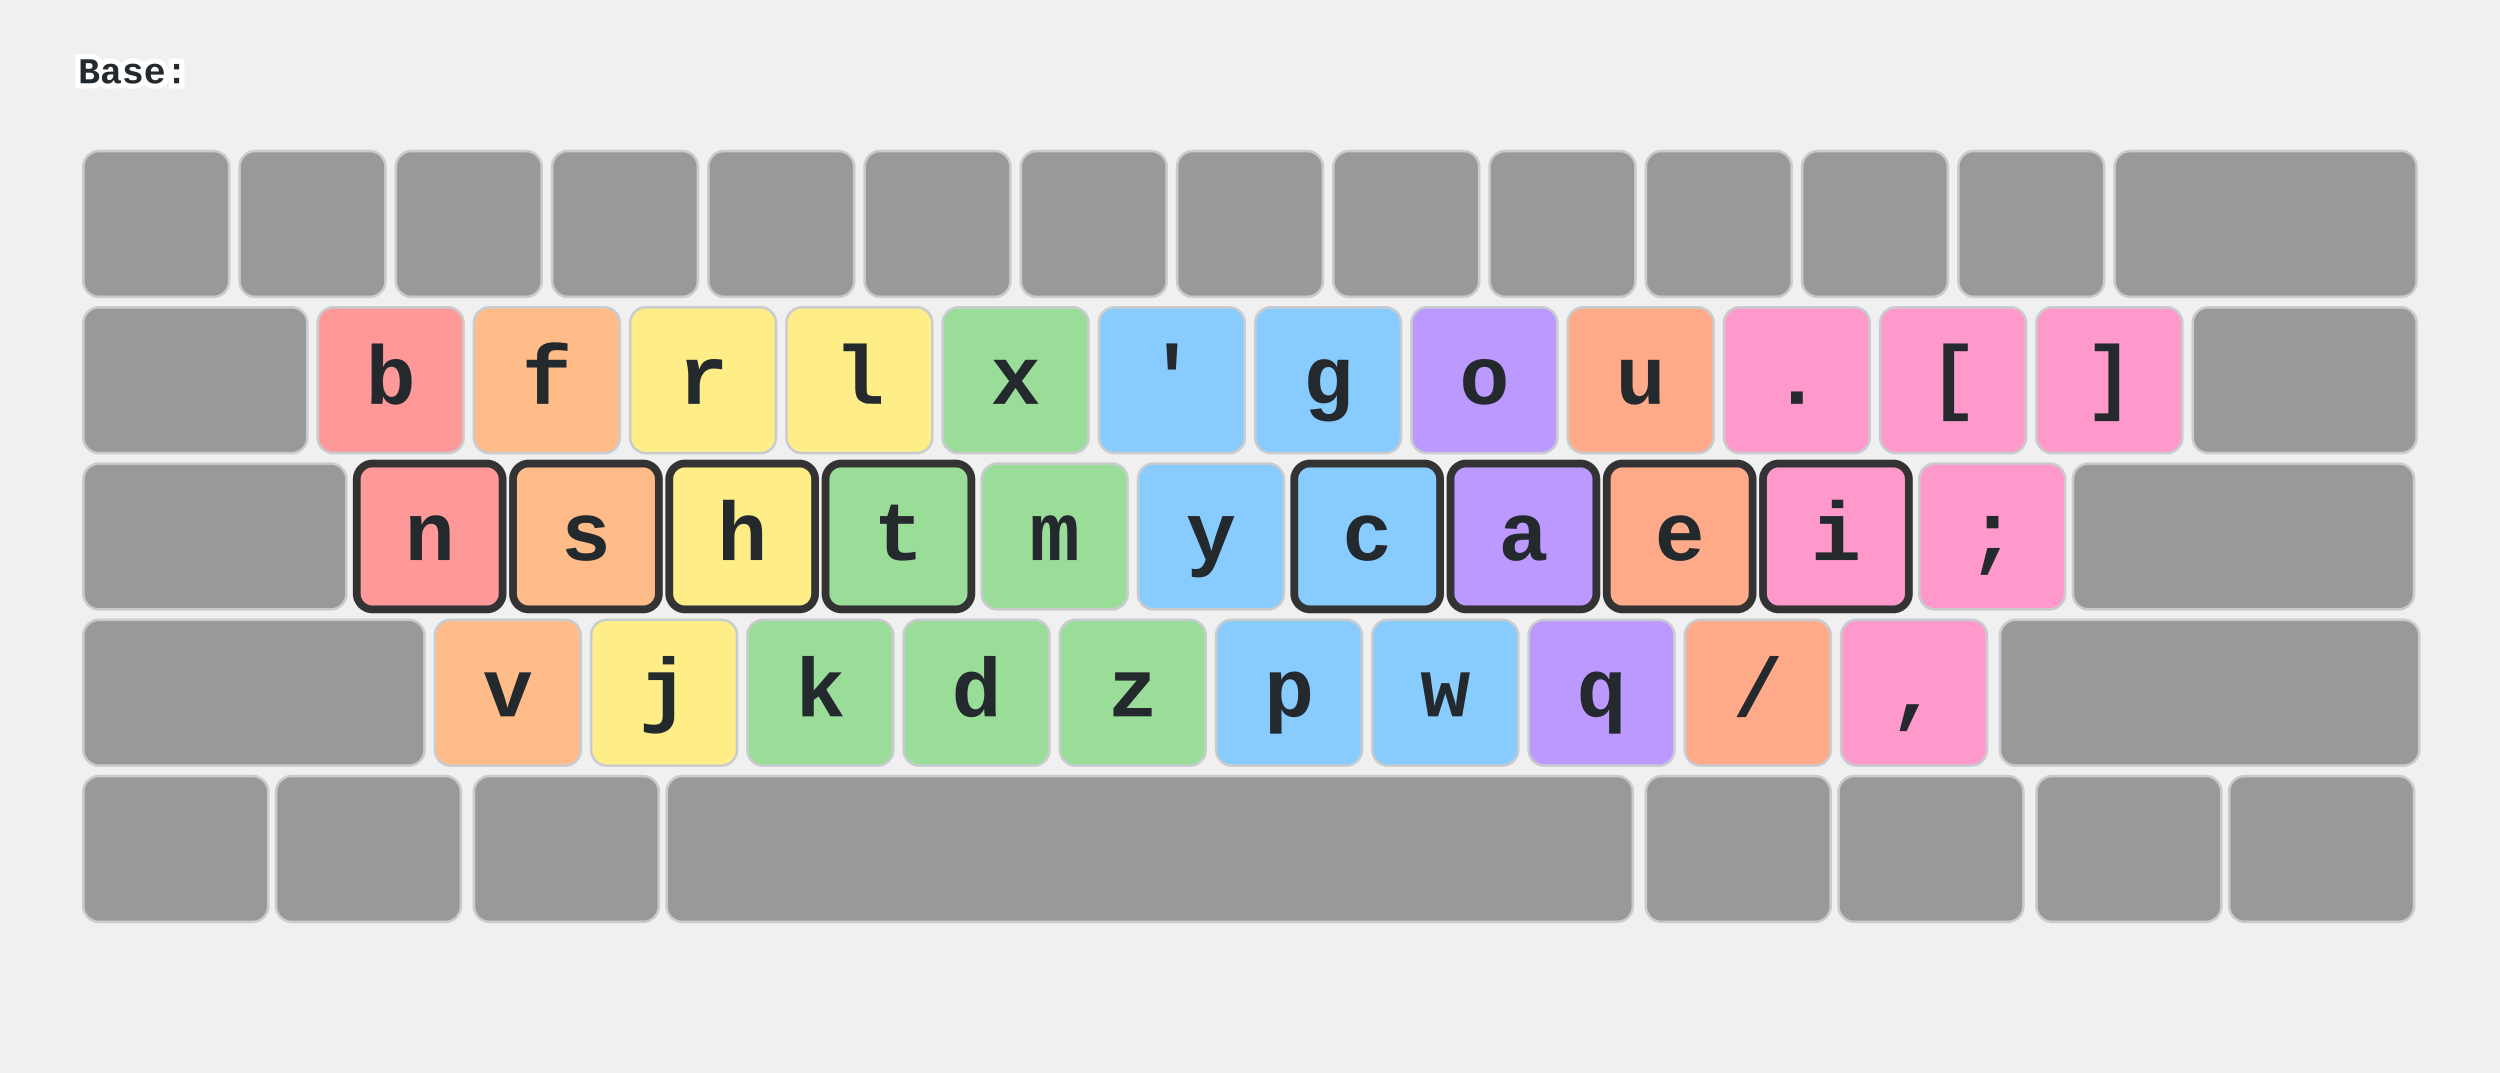
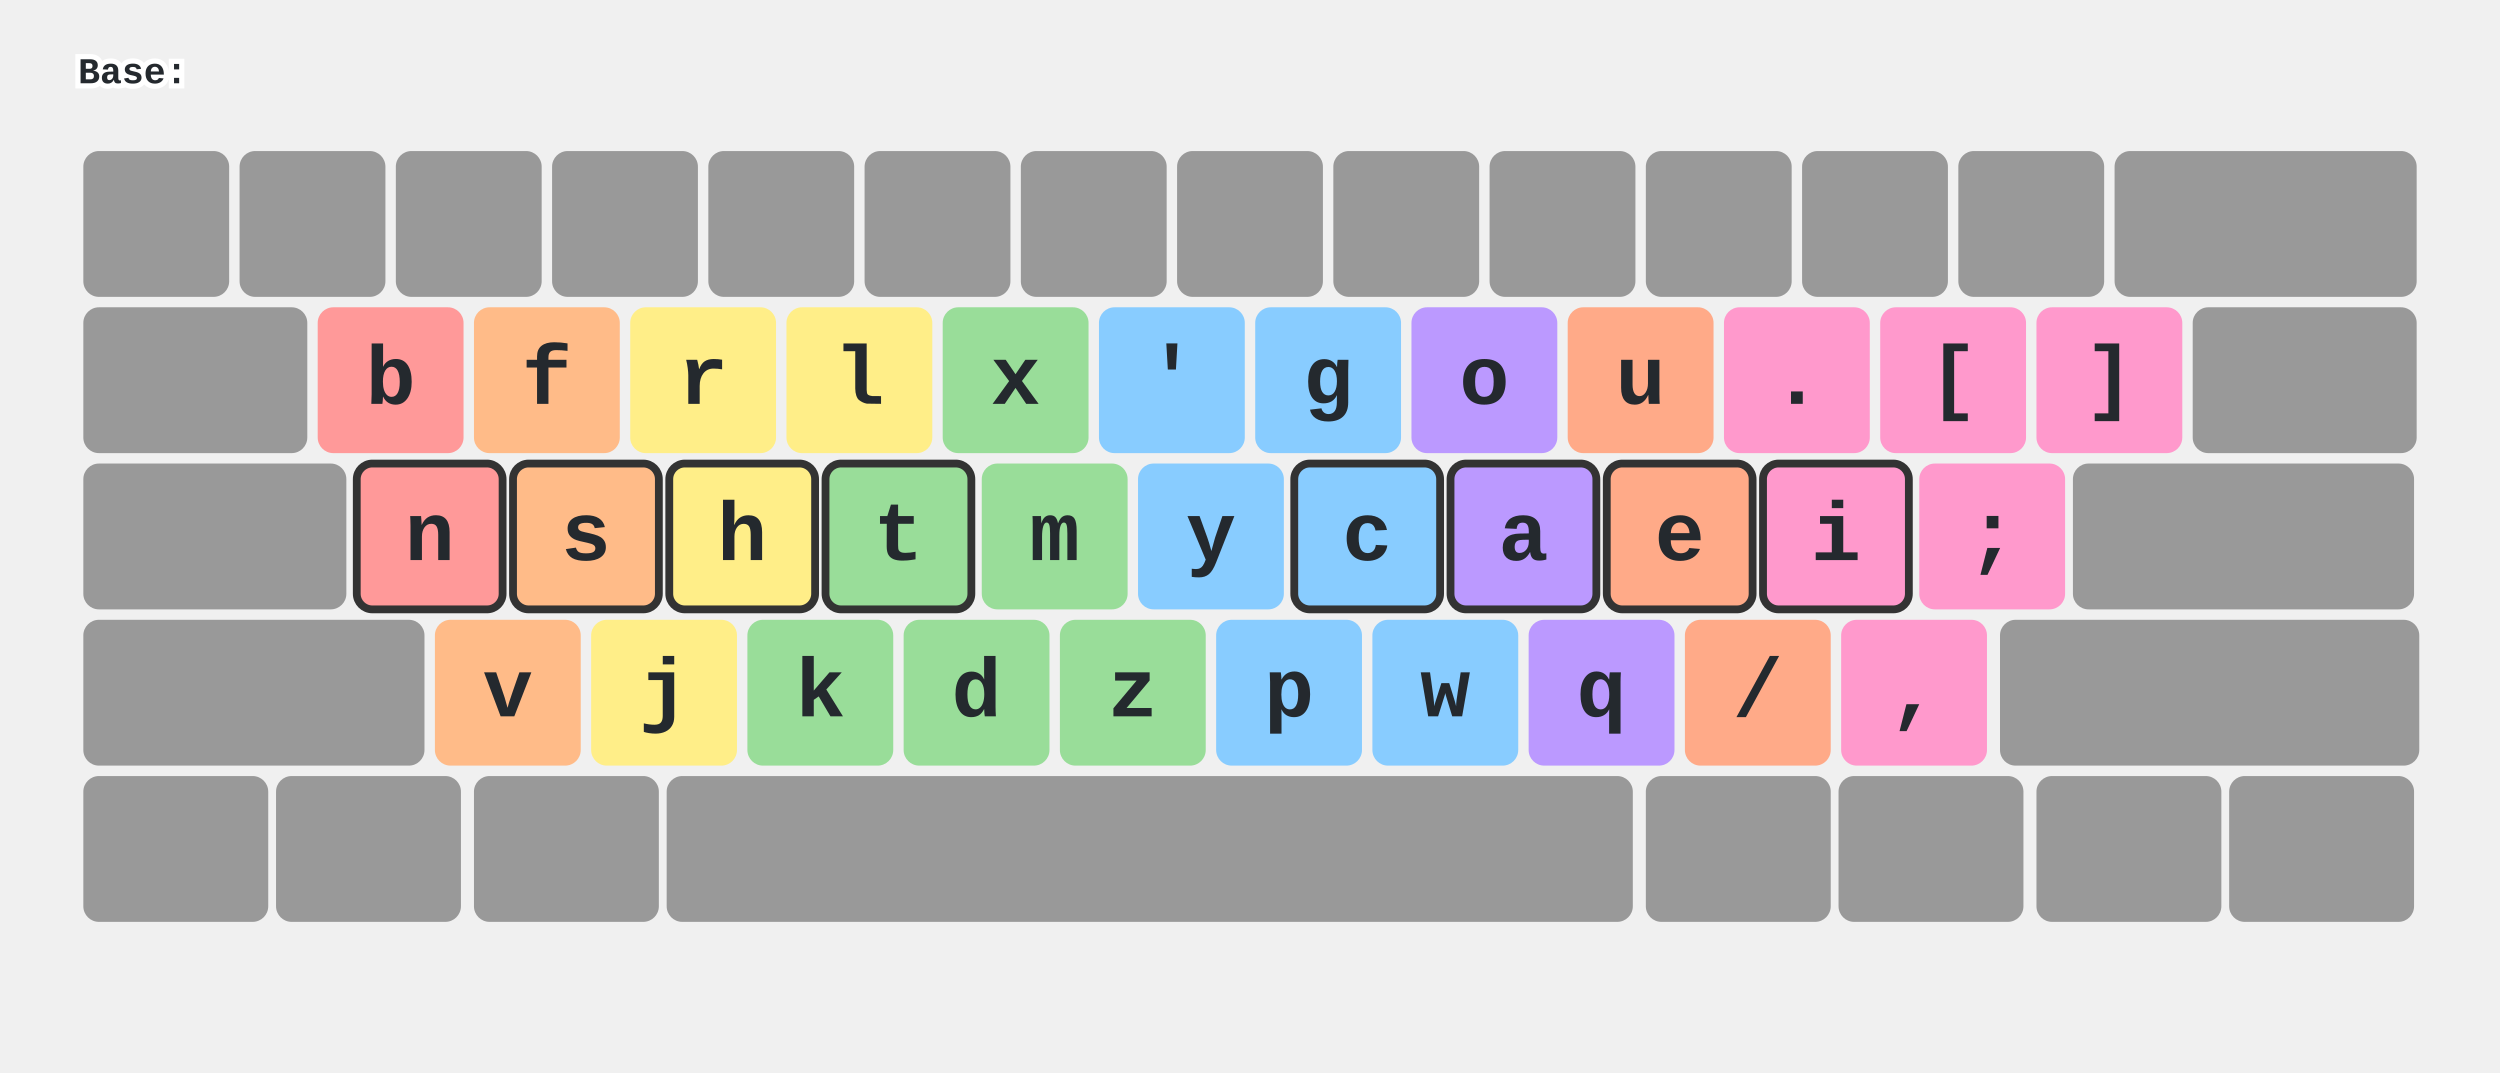
<svg xmlns="http://www.w3.org/2000/svg" width="960" height="412" viewBox="0 0 960 412" class="keymap">
  <style>/* inherit to force styles through use tags */
svg path {
    fill: inherit;
}

/* font and background color specifications */
svg.keymap {
    font-family: SFMono-Regular,Consolas,Liberation Mono,Menlo,monospace;
    font-size: 14px;
    font-kerning: normal;
    text-rendering: optimizeLegibility;
    fill: #24292e;
}

/* default key styling */
rect.key {
    fill: #f6f8fa;
}

rect.key, rect.combo {
    stroke: #c9cccf;
    stroke-width: 1;
}

/* default key side styling, only used is draw_key_sides is set */
rect.side {
    filter: brightness(90%);
}

/* color accent for combo boxes */
rect.combo, rect.combo-separate {
    fill: #cdf;
}

/* color accent for held keys */
rect.held, rect.combo.held {
    fill: #fdd;
}

/* color accent for ghost (optional) keys */
rect.ghost, rect.combo.ghost {
    stroke-dasharray: 4, 4;
    stroke-width: 2;
}

text {
    text-anchor: middle;
    dominant-baseline: middle;
}

/* styling for layer labels */
text.label {
    font-weight: bold;
    text-anchor: start;
    stroke: white;
    stroke-width: 4;
    paint-order: stroke;
}

/* styling for optional footer */
text.footer {
    text-anchor: end;
    dominant-baseline: auto;
    stroke: white;
    stroke-width: 4;
    paint-order: stroke;
}

/* styling for combo tap, and key non-tap label text */
text.combo, text.hold, text.shifted, text.left, text.right {
    font-size: 11px;
}

text.hold {
    text-anchor: middle;
    dominant-baseline: auto;
}

text.shifted {
    text-anchor: middle;
    dominant-baseline: hanging;
}

text.left {
    text-anchor: start;
}

text.right {
    text-anchor: end;
}

text.layer-activator {
    text-decoration: underline;
}

/* styling for hold/shifted label text in combo box */
text.combo.hold, text.combo.shifted, text.combo.left, text.combo.right {
    font-size: 8px;
}

/* lighter symbol for transparent keys */
text.trans {
    fill: #7b7e81;
}

/* styling for combo dendrons */
path.combo {
    stroke-width: 1;
    stroke: gray;
    fill: none;
}

/* Start Tabler Icons Cleanup */
/* cannot use height/width with glyphs */
.icon-tabler &gt; path {
    fill: inherit;
    stroke: inherit;
    stroke-width: 2;
}
/* hide tabler's default box */
.icon-tabler &gt; path[stroke="none"][fill="none"] {
    visibility: hidden;
}
/* End Tabler Icons Cleanup */


                    /* Grey out number row, modifiers, and spacebar by keypos */
                    .keypos-0 rect, .keypos-1 rect, .keypos-2 rect, .keypos-3 rect,
                    .keypos-4 rect, .keypos-5 rect, .keypos-6 rect, .keypos-7 rect,
                    .keypos-8 rect, .keypos-9 rect, .keypos-10 rect, .keypos-11 rect,
                    .keypos-12 rect, .keypos-13 rect,
                    .keypos-14 rect, .keypos-27 rect, .keypos-28 rect, .keypos-40 rect,
                    .keypos-41 rect, .keypos-52 rect,
                    .keypos-53 rect, .keypos-54 rect, .keypos-55 rect, .keypos-56 rect,
                    .keypos-57 rect, .keypos-58 rect, .keypos-59 rect, .keypos-60 rect
                    { fill: #999999 !important; }
                    /* Increase legend size */
                    .tap { font-size: 32px; font-weight: 900; }
+                     /* Remove strokes from all keys by default */
+                     rect { stroke: none !important; }
                    /* Home row key borders (ASDF JKL; positions) */
                    .keypos-29 rect, .keypos-30 rect, .keypos-31 rect, .keypos-32 rect,
                    .keypos-35 rect, .keypos-36 rect, .keypos-37 rect, .keypos-38 rect {
                        stroke: #333333 !important;
                        stroke-width: 3 !important;
                    }
                    /* Fingermap colors (per-key targeting) */
                    .keypos-15 rect { fill: #ff9999 !important; }
.keypos-16 rect { fill: #ffbb88 !important; }
.keypos-17 rect { fill: #ffee88 !important; }
.keypos-18 rect { fill: #ffee88 !important; }
.keypos-19 rect { fill: #99dd99 !important; }
.keypos-20 rect { fill: #88ccff !important; }
.keypos-21 rect { fill: #88ccff !important; }
.keypos-22 rect { fill: #bb99ff !important; }
.keypos-23 rect { fill: #ffaa88 !important; }
.keypos-24 rect { fill: #ff99cc !important; }
.keypos-25 rect { fill: #ff99cc !important; }
.keypos-26 rect { fill: #ff99cc !important; }
.keypos-29 rect { fill: #ff9999 !important; }
.keypos-30 rect { fill: #ffbb88 !important; }
.keypos-31 rect { fill: #ffee88 !important; }
.keypos-32 rect { fill: #99dd99 !important; }
.keypos-33 rect { fill: #99dd99 !important; }
.keypos-34 rect { fill: #88ccff !important; }
.keypos-35 rect { fill: #88ccff !important; }
.keypos-36 rect { fill: #bb99ff !important; }
.keypos-37 rect { fill: #ffaa88 !important; }
.keypos-38 rect { fill: #ff99cc !important; }
.keypos-39 rect { fill: #ff99cc !important; }
.keypos-42 rect { fill: #ffbb88 !important; }
.keypos-43 rect { fill: #ffee88 !important; }
.keypos-44 rect { fill: #99dd99 !important; }
.keypos-45 rect { fill: #99dd99 !important; }
.keypos-46 rect { fill: #99dd99 !important; }
.keypos-47 rect { fill: #88ccff !important; }
.keypos-48 rect { fill: #88ccff !important; }
.keypos-49 rect { fill: #bb99ff !important; }
.keypos-50 rect { fill: #ffaa88 !important; }
.keypos-51 rect { fill: #ff99cc !important; }
                </style>
  <g transform="translate(30, 0)" class="layer-Base">
    <text x="0" y="28" class="label" id="Base">Base:</text>
    <g transform="translate(0, 56)">
      <g transform="translate(30, 30)" class="key keypos-0">
        <rect rx="6" ry="6" x="-28" y="-28" width="56" height="56" class="key" />
      </g>
      <g transform="translate(90, 30)" class="key keypos-1">
        <rect rx="6" ry="6" x="-28" y="-28" width="56" height="56" class="key" />
      </g>
      <g transform="translate(150, 30)" class="key keypos-2">
        <rect rx="6" ry="6" x="-28" y="-28" width="56" height="56" class="key" />
      </g>
      <g transform="translate(210, 30)" class="key keypos-3">
        <rect rx="6" ry="6" x="-28" y="-28" width="56" height="56" class="key" />
      </g>
      <g transform="translate(270, 30)" class="key keypos-4">
        <rect rx="6" ry="6" x="-28" y="-28" width="56" height="56" class="key" />
      </g>
      <g transform="translate(330, 30)" class="key keypos-5">
        <rect rx="6" ry="6" x="-28" y="-28" width="56" height="56" class="key" />
      </g>
      <g transform="translate(390, 30)" class="key keypos-6">
        <rect rx="6" ry="6" x="-28" y="-28" width="56" height="56" class="key" />
      </g>
      <g transform="translate(450, 30)" class="key keypos-7">
        <rect rx="6" ry="6" x="-28" y="-28" width="56" height="56" class="key" />
      </g>
      <g transform="translate(510, 30)" class="key keypos-8">
        <rect rx="6" ry="6" x="-28" y="-28" width="56" height="56" class="key" />
      </g>
      <g transform="translate(570, 30)" class="key keypos-9">
        <rect rx="6" ry="6" x="-28" y="-28" width="56" height="56" class="key" />
      </g>
      <g transform="translate(630, 30)" class="key keypos-10">
        <rect rx="6" ry="6" x="-28" y="-28" width="56" height="56" class="key" />
      </g>
      <g transform="translate(690, 30)" class="key keypos-11">
        <rect rx="6" ry="6" x="-28" y="-28" width="56" height="56" class="key" />
      </g>
      <g transform="translate(750, 30)" class="key keypos-12">
        <rect rx="6" ry="6" x="-28" y="-28" width="56" height="56" class="key" />
      </g>
      <g transform="translate(840, 30)" class="key keypos-13">
        <rect rx="6" ry="6" x="-58" y="-28" width="116" height="56" class="key" />
      </g>
      <g transform="translate(45, 90)" class="key keypos-14">
        <rect rx="6" ry="6" x="-43" y="-28" width="86" height="56" class="key" />
      </g>
      <g transform="translate(120, 90)" class="key keypos-15">
        <rect rx="6" ry="6" x="-28" y="-28" width="56" height="56" class="key" />
        <text x="0" y="0" class="key tap">b</text>
      </g>
      <g transform="translate(180, 90)" class="key keypos-16">
        <rect rx="6" ry="6" x="-28" y="-28" width="56" height="56" class="key" />
        <text x="0" y="0" class="key tap">f</text>
      </g>
      <g transform="translate(240, 90)" class="key keypos-17">
        <rect rx="6" ry="6" x="-28" y="-28" width="56" height="56" class="key" />
        <text x="0" y="0" class="key tap">r</text>
      </g>
      <g transform="translate(300, 90)" class="key keypos-18">
        <rect rx="6" ry="6" x="-28" y="-28" width="56" height="56" class="key" />
        <text x="0" y="0" class="key tap">l</text>
      </g>
      <g transform="translate(360, 90)" class="key keypos-19">
        <rect rx="6" ry="6" x="-28" y="-28" width="56" height="56" class="key" />
        <text x="0" y="0" class="key tap">x</text>
      </g>
      <g transform="translate(420, 90)" class="key keypos-20">
        <rect rx="6" ry="6" x="-28" y="-28" width="56" height="56" class="key" />
        <text x="0" y="0" class="key tap">'</text>
      </g>
      <g transform="translate(480, 90)" class="key keypos-21">
        <rect rx="6" ry="6" x="-28" y="-28" width="56" height="56" class="key" />
        <text x="0" y="0" class="key tap">g</text>
      </g>
      <g transform="translate(540, 90)" class="key keypos-22">
        <rect rx="6" ry="6" x="-28" y="-28" width="56" height="56" class="key" />
        <text x="0" y="0" class="key tap">o</text>
      </g>
      <g transform="translate(600, 90)" class="key keypos-23">
        <rect rx="6" ry="6" x="-28" y="-28" width="56" height="56" class="key" />
        <text x="0" y="0" class="key tap">u</text>
      </g>
      <g transform="translate(660, 90)" class="key keypos-24">
        <rect rx="6" ry="6" x="-28" y="-28" width="56" height="56" class="key" />
        <text x="0" y="0" class="key tap">.</text>
      </g>
      <g transform="translate(720, 90)" class="key keypos-25">
        <rect rx="6" ry="6" x="-28" y="-28" width="56" height="56" class="key" />
        <text x="0" y="0" class="key tap">[</text>
      </g>
      <g transform="translate(780, 90)" class="key keypos-26">
        <rect rx="6" ry="6" x="-28" y="-28" width="56" height="56" class="key" />
        <text x="0" y="0" class="key tap">]</text>
      </g>
      <g transform="translate(855, 90)" class="key keypos-27">
        <rect rx="6" ry="6" x="-43" y="-28" width="86" height="56" class="key" />
      </g>
      <g transform="translate(52, 150)" class="key keypos-28">
        <rect rx="6" ry="6" x="-50" y="-28" width="101" height="56" class="key" />
      </g>
      <g transform="translate(135, 150)" class="key keypos-29">
        <rect rx="6" ry="6" x="-28" y="-28" width="56" height="56" class="key" />
        <text x="0" y="0" class="key tap">n</text>
      </g>
      <g transform="translate(195, 150)" class="key keypos-30">
        <rect rx="6" ry="6" x="-28" y="-28" width="56" height="56" class="key" />
        <text x="0" y="0" class="key tap">s</text>
      </g>
      <g transform="translate(255, 150)" class="key keypos-31">
        <rect rx="6" ry="6" x="-28" y="-28" width="56" height="56" class="key" />
        <text x="0" y="0" class="key tap">h</text>
      </g>
      <g transform="translate(315, 150)" class="key keypos-32">
        <rect rx="6" ry="6" x="-28" y="-28" width="56" height="56" class="key" />
        <text x="0" y="0" class="key tap">t</text>
      </g>
      <g transform="translate(375, 150)" class="key keypos-33">
        <rect rx="6" ry="6" x="-28" y="-28" width="56" height="56" class="key" />
        <text x="0" y="0" class="key tap">m</text>
      </g>
      <g transform="translate(435, 150)" class="key keypos-34">
        <rect rx="6" ry="6" x="-28" y="-28" width="56" height="56" class="key" />
        <text x="0" y="0" class="key tap">y</text>
      </g>
      <g transform="translate(495, 150)" class="key keypos-35">
        <rect rx="6" ry="6" x="-28" y="-28" width="56" height="56" class="key" />
        <text x="0" y="0" class="key tap">c</text>
      </g>
      <g transform="translate(555, 150)" class="key keypos-36">
        <rect rx="6" ry="6" x="-28" y="-28" width="56" height="56" class="key" />
        <text x="0" y="0" class="key tap">a</text>
      </g>
      <g transform="translate(615, 150)" class="key keypos-37">
        <rect rx="6" ry="6" x="-28" y="-28" width="56" height="56" class="key" />
        <text x="0" y="0" class="key tap">e</text>
      </g>
      <g transform="translate(675, 150)" class="key keypos-38">
        <rect rx="6" ry="6" x="-28" y="-28" width="56" height="56" class="key" />
        <text x="0" y="0" class="key tap">i</text>
      </g>
      <g transform="translate(735, 150)" class="key keypos-39">
        <rect rx="6" ry="6" x="-28" y="-28" width="56" height="56" class="key" />
        <text x="0" y="0" class="key tap">;</text>
      </g>
      <g transform="translate(832, 150)" class="key keypos-40">
        <rect rx="6" ry="6" x="-66" y="-28" width="131" height="56" class="key" />
      </g>
      <g transform="translate(68, 210)" class="key keypos-41">
        <rect rx="6" ry="6" x="-66" y="-28" width="131" height="56" class="key" />
      </g>
      <g transform="translate(165, 210)" class="key keypos-42">
        <rect rx="6" ry="6" x="-28" y="-28" width="56" height="56" class="key" />
        <text x="0" y="0" class="key tap">v</text>
      </g>
      <g transform="translate(225, 210)" class="key keypos-43">
        <rect rx="6" ry="6" x="-28" y="-28" width="56" height="56" class="key" />
        <text x="0" y="0" class="key tap">j</text>
      </g>
      <g transform="translate(285, 210)" class="key keypos-44">
        <rect rx="6" ry="6" x="-28" y="-28" width="56" height="56" class="key" />
        <text x="0" y="0" class="key tap">k</text>
      </g>
      <g transform="translate(345, 210)" class="key keypos-45">
        <rect rx="6" ry="6" x="-28" y="-28" width="56" height="56" class="key" />
        <text x="0" y="0" class="key tap">d</text>
      </g>
      <g transform="translate(405, 210)" class="key keypos-46">
        <rect rx="6" ry="6" x="-28" y="-28" width="56" height="56" class="key" />
        <text x="0" y="0" class="key tap">z</text>
      </g>
      <g transform="translate(465, 210)" class="key keypos-47">
        <rect rx="6" ry="6" x="-28" y="-28" width="56" height="56" class="key" />
        <text x="0" y="0" class="key tap">p</text>
      </g>
      <g transform="translate(525, 210)" class="key keypos-48">
        <rect rx="6" ry="6" x="-28" y="-28" width="56" height="56" class="key" />
        <text x="0" y="0" class="key tap">w</text>
      </g>
      <g transform="translate(585, 210)" class="key keypos-49">
        <rect rx="6" ry="6" x="-28" y="-28" width="56" height="56" class="key" />
        <text x="0" y="0" class="key tap">q</text>
      </g>
      <g transform="translate(645, 210)" class="key keypos-50">
        <rect rx="6" ry="6" x="-28" y="-28" width="56" height="56" class="key" />
        <text x="0" y="0" class="key tap">/</text>
      </g>
      <g transform="translate(705, 210)" class="key keypos-51">
        <rect rx="6" ry="6" x="-28" y="-28" width="56" height="56" class="key" />
        <text x="0" y="0" class="key tap">,</text>
      </g>
      <g transform="translate(818, 210)" class="key keypos-52">
        <rect rx="6" ry="6" x="-80" y="-28" width="161" height="56" class="key" />
      </g>
      <g transform="translate(38, 270)" class="key keypos-53">
        <rect rx="6" ry="6" x="-36" y="-28" width="71" height="56" class="key" />
      </g>
      <g transform="translate(112, 270)" class="key keypos-54">
        <rect rx="6" ry="6" x="-36" y="-28" width="71" height="56" class="key" />
      </g>
      <g transform="translate(188, 270)" class="key keypos-55">
        <rect rx="6" ry="6" x="-36" y="-28" width="71" height="56" class="key" />
      </g>
      <g transform="translate(412, 270)" class="key keypos-56">
        <rect rx="6" ry="6" x="-186" y="-28" width="371" height="56" class="key" />
      </g>
      <g transform="translate(638, 270)" class="key keypos-57">
        <rect rx="6" ry="6" x="-36" y="-28" width="71" height="56" class="key" />
      </g>
      <g transform="translate(712, 270)" class="key keypos-58">
        <rect rx="6" ry="6" x="-36" y="-28" width="71" height="56" class="key" />
      </g>
      <g transform="translate(788, 270)" class="key keypos-59">
        <rect rx="6" ry="6" x="-36" y="-28" width="71" height="56" class="key" />
      </g>
      <g transform="translate(862, 270)" class="key keypos-60">
        <rect rx="6" ry="6" x="-36" y="-28" width="71" height="56" class="key" />
      </g>
    </g>
  </g>
</svg>
